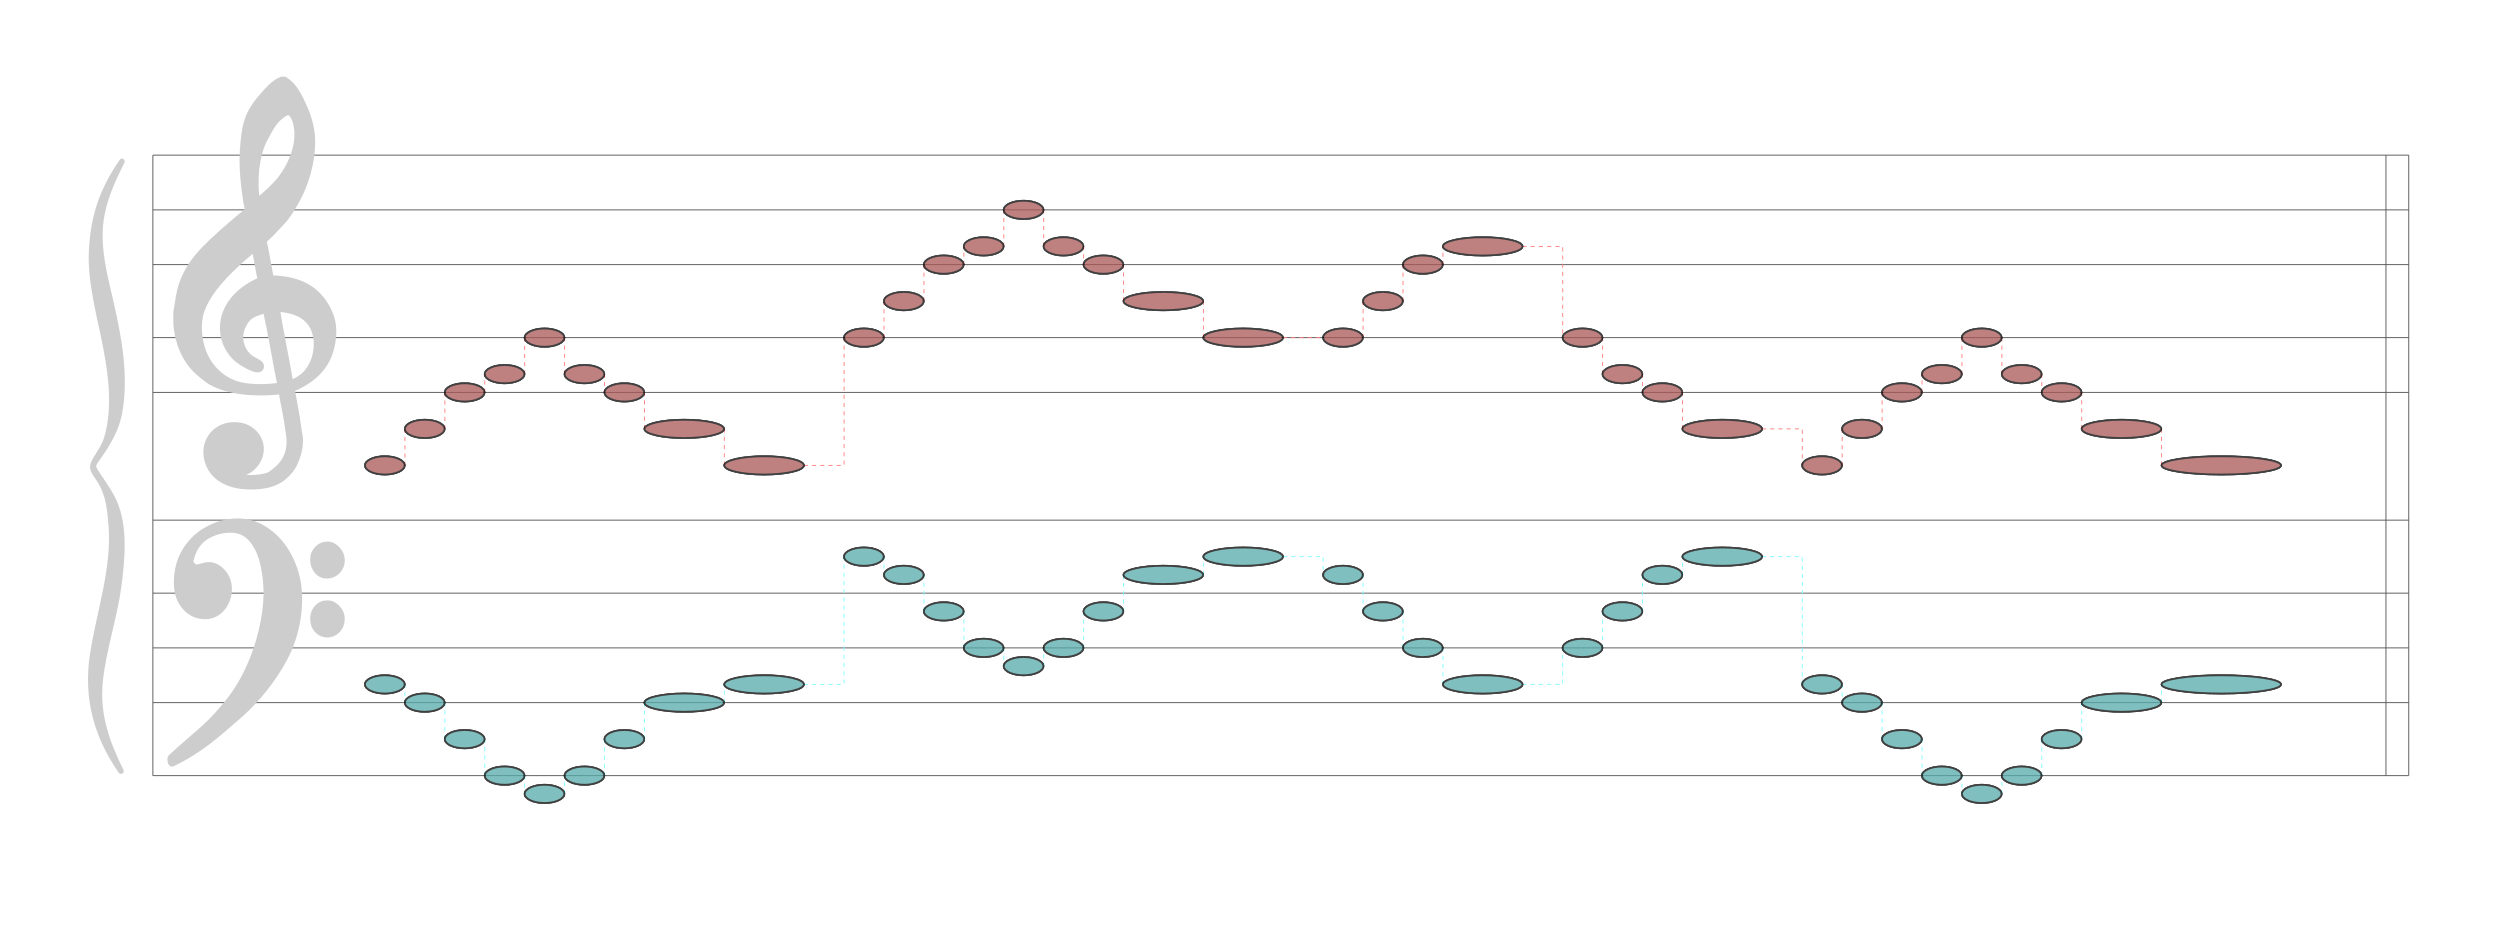
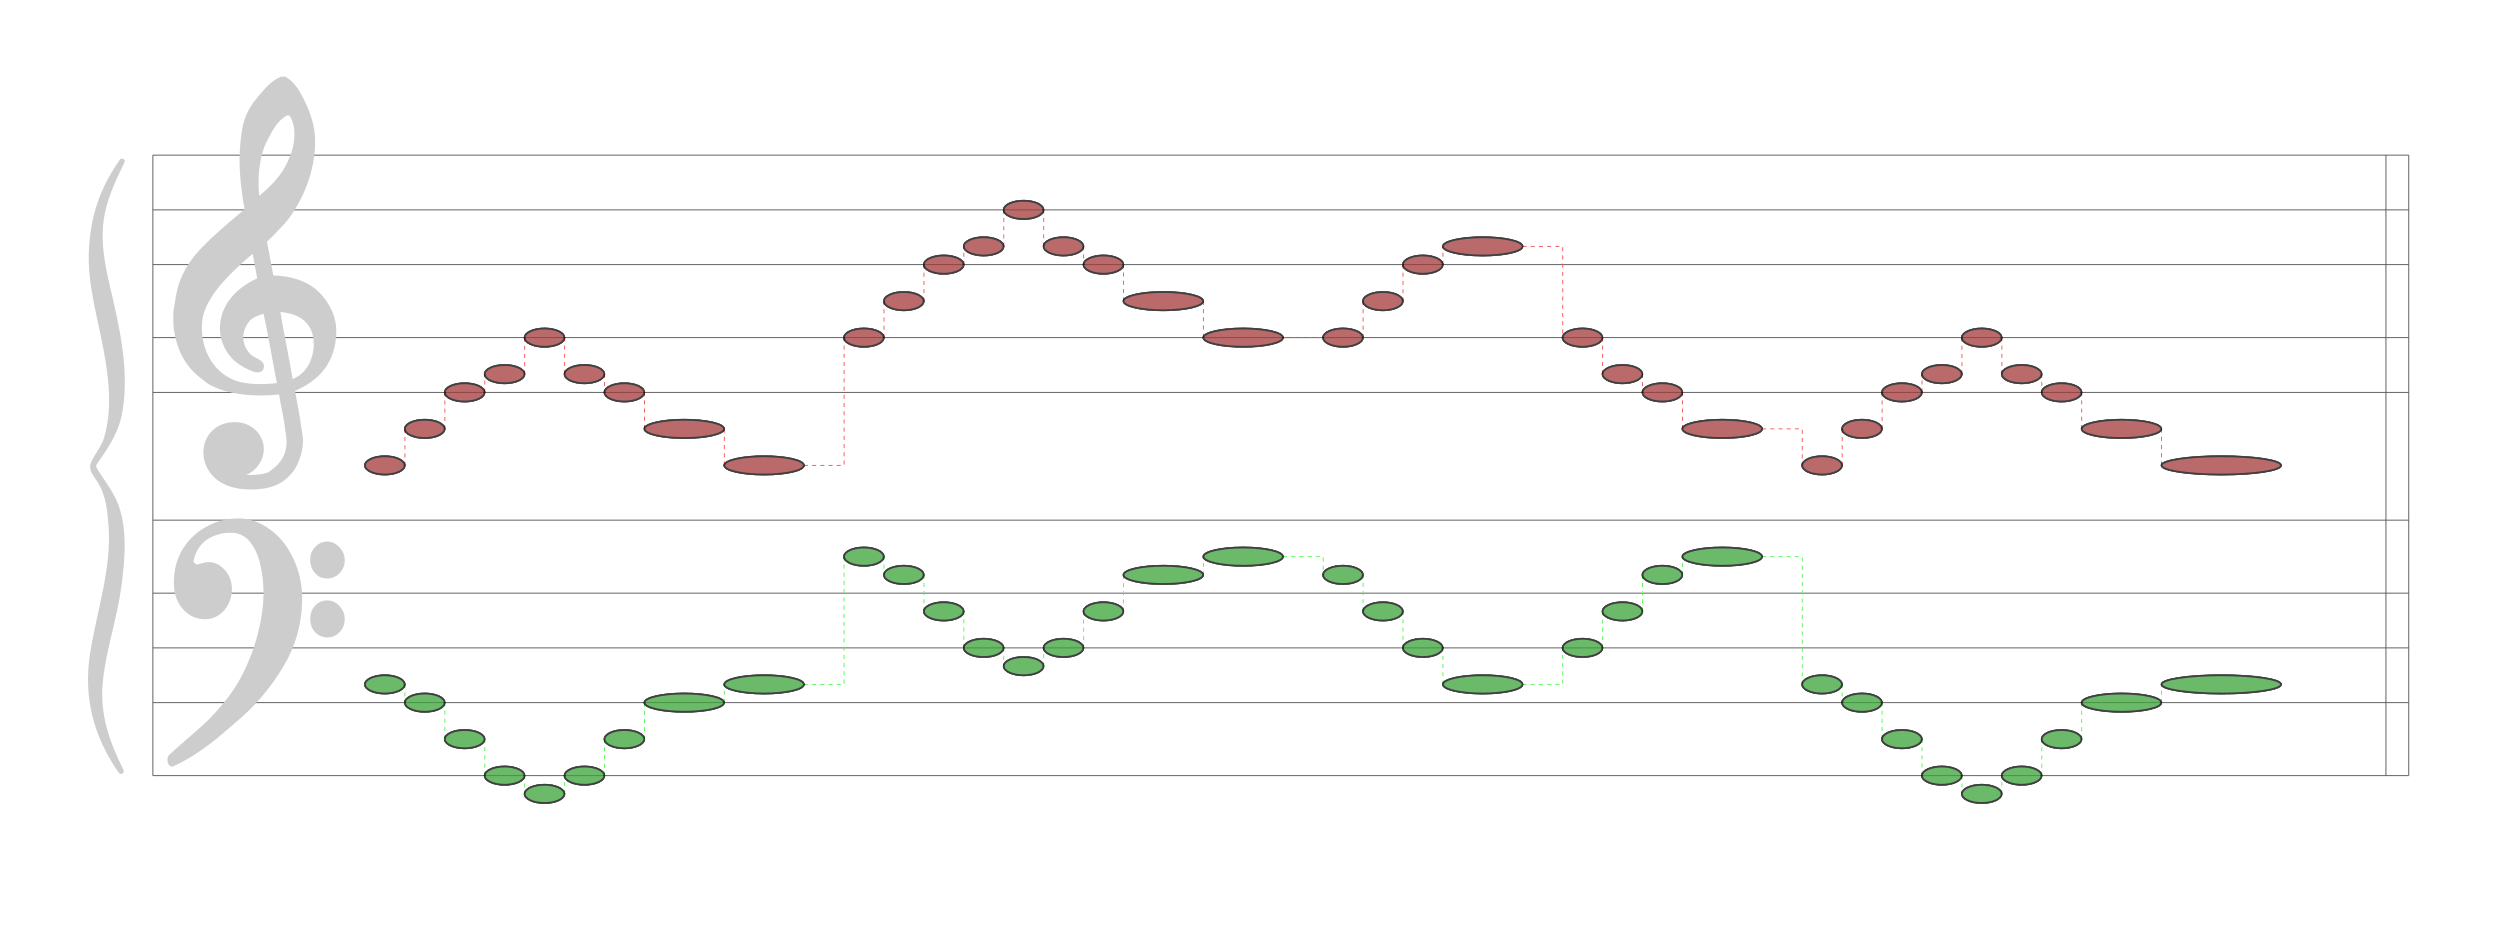
<svg xmlns="http://www.w3.org/2000/svg" version="1.1" viewPort="0 40 29.995 41" viewBox="-200 -50 1369.82 510" width="1369.82" height="510">
  <filter id="constantOpacity">
    <feComponentTransfer>
      <feFuncA type="table" tableValues="0 .5 .5" />
    </feComponentTransfer>
  </filter>
  <g transform="scale(35, -10) translate(0, -81)">
    <g class="staff-lines" stroke-width="0.5" stroke="#555555">
      <path vector-effect="non-scaling-stroke" d="M-3.321 64.5 L31.995 64.5" />
      <path vector-effect="non-scaling-stroke" d="M-3.321 67.5 L31.995 67.5" />
      <path vector-effect="non-scaling-stroke" d="M-3.321 71.5 L31.995 71.5" />
      <path vector-effect="non-scaling-stroke" d="M-3.321 74.5 L31.995 74.5" />
      <path vector-effect="non-scaling-stroke" d="M-3.321 77.5 L31.995 77.5" />
      <path vector-effect="non-scaling-stroke" d="M-3.321 43.5 L31.995 43.5" />
      <path vector-effect="non-scaling-stroke" d="M-3.321 47.5 L31.995 47.5" />
      <path vector-effect="non-scaling-stroke" d="M-3.321 50.5 L31.995 50.5" />
      <path vector-effect="non-scaling-stroke" d="M-3.321 53.5 L31.995 53.5" />
      <path vector-effect="non-scaling-stroke" d="M-3.321 57.5 L31.995 57.5" />
      <path vector-effect="non-scaling-stroke" d="M31.638,43.5 L31.638,77.5" />
      <path vector-effect="non-scaling-stroke" d="M31.995,43.5 L31.995,77.5" />
      <path vector-effect="non-scaling-stroke" d="M-3.321,43.5 L-3.321,77.5 z" />
    </g>
    <g transform="scale(0.714286, 1)">
      <g vector-effect="non-scaling-stroke" class="treble-clef" stroke="#cdcdcd" stroke-width="3" fill="#cdcdcd" transform="translate(-17.25, 5.15) scale(0.06, 0.07)">
        <path vector-effect="non-scaling-stroke" d="M250.026,1080.111c-2.375-5.813-4.501-12.037-5.616-19.656c-1.07-7.32-1.387-15.609-1.62-23.113    c-0.426-13.713,0.409-28.548,1.296-41.038c0.132-1.861,0.517-3.882,0.432-5.183c-0.118-1.794-1.622-3.834-2.484-5.401    c-4.551-8.266-9.023-16.291-13.176-25.488c-3.56-7.883-6.46-16.235-8.316-27.648c-1.087-6.682-1.406-14.26-2.053-21.816   c0-3.313,0-6.623,0-9.936c0.817-17.854,4.099-30.916,9.396-39.743c1.084-1.808,2.228-3.951,3.24-5.186    c6.218-7.579,16.081-9.873,25.812-7.343c0.598-8.887,1.858-19.53,2.376-28.944c0.193-3.49,0.54-7.194,0.54-10.368    c-0.003-13.193-3.44-20.603-7.452-26.135c-3.645-2.613-9.925-3.099-13.176,0.43c4.904-0.174,8.174,5.425,9.612,12.744    c2.427,12.351-1.738,24.386-7.344,25.918c-8.458,2.316-13.738-12.691-11.556-28.295c1.622-11.598,6.603-18.42,13.176-19.655    c5.073-0.956,10.149,0.426,13.608,5.399c1.988,2.858,4.009,7.685,4.968,11.879c1.246,5.448,2.18,12.212,2.16,18.792    c-0.01,3.246-0.453,6.761-0.648,10.152c-0.614,10.689-1.579,19.729-2.376,29.812c6.095,5.437,10.941,13.432,13.392,25.704    c1.302,6.52,2.035,15.517,1.727,23.111c-0.375,9.302-2.565,17.712-5.183,23.975c-3.863,9.248-9.852,13.985-17.604,14.257    c-0.849,9.749-1.633,19.633-2.593,29.159c2.376,4.619,4.55,9.643,6.805,14.906c2.185,5.095,3.892,11.286,5.508,17.712    c2.98,11.855,5.576,29.004,5.4,46.44c-0.102,10.157-1.538,19.319-3.24,27.215c-1.691,7.847-3.557,15.81-6.912,20.089    c-0.36,0-0.72,0-1.08,0C254.113,1090.306,252.068,1085.104,250.026,1080.111z M248.19,997.6    c-1.362,15.429-0.295,36.475,2.7,48.384c1.367,5.441,2.426,10.329,4.428,15.122c0.854,2.04,3.006,5.909,4.104,5.83    c2.104-0.153,3.064-9.245,3.24-13.824c0.542-14.092-2.623-28.387-5.832-37.366C254.247,1008.515,250.911,1002.572,248.19,997.6z     M249.27,935.823c-6.565-5.809-13.02-17.569-13.716-34.776c-0.425-10.517,1.463-18.693,3.888-24.624    c1.422-3.478,3.789-6.692,6.156-9.072c1.287-1.293,4.09-3.666,3.996,1.296c-0.048,2.584-2.504,4.06-3.888,6.263    c-2.557,4.079-4.489,12.399-3.348,21.385c0.481,3.784,1.636,7.983,2.808,10.153c1.458,2.697,3.725,4.34,6.048,5.615    c1.987-19.137,3.451-39.323,5.292-58.753c-4.493-1.347-9.224-1.49-13.068-0.213c-6.922,2.298-11.753,12.045-14.256,23.111    c-1.838,8.128-2.944,20.546-1.837,31.752c0.529,5.353,1.939,11.271,3.348,15.984c4.113,13.751,11.055,26.606,16.308,36.289    C247.971,952.523,248.466,943.862,249.27,935.823z M260.286,855.473c-1.479,19.361-3.545,38.701-4.86,57.671    c5.07-0.638,9.023-3.541,11.556-9.718c4.25-10.369,3.378-29.217-0.648-39.53C264.924,860.283,262.694,856.868,260.286,855.473z" />
      </g>
      <g class="bass-clef" fill="#cdcdcd" stroke="#cdcdcd" transform="scale(1.02, 1) translate(-0.25, 0.25)" stroke-width="3">
        <g transform="matrix(0.1835537,0,0,0.1830159,-98.29797,-1128.841)">
          <path vector-effect="non-scaling-stroke" d="M514.308,6407.837c3.419,4.086,5.655,9.64,7.124,12.803     c2.204,4.648,4.046,10.097,5.538,16.384c1.492,6.287,2.238,13.068,2.238,20.385c0,4.115-0.338,7.925-0.991,11.507     c-0.653,3.543-1.527,6.4-2.647,8.459c-1.108,2.095-2.297,3.125-3.545,3.125c-1.142,0-2.262-0.687-3.369-2.135     c-1.119-1.41-2.029-3.505-2.752-6.325c-0.711-2.819-1.073-6.135-1.073-9.982c0-3.011,0.326-5.411,0.968-7.317     c0.653-1.867,1.446-2.78,2.379-2.78c0.513,0,0.991,0.342,1.422,1.104c0.431,0.724,0.769,1.753,1.014,3.011     c0.245,1.257,0.373,2.628,0.373,4.077c0,2.019-0.245,3.733-0.735,5.144c-0.501,1.41-1.049,2.132-1.667,2.132     c-0.21,0-0.466-0.152-0.781-0.38c-0.303-0.229-0.501-0.342-0.571-0.342c-0.14,0-0.292,0.152-0.466,0.495     c-0.175,0.342-0.268,0.799-0.292,1.41c0.07,0.495,0.117,0.838,0.117,1.104c0.338,2.896,0.944,4.953,1.796,6.249     c0.863,1.258,1.784,1.905,2.763,1.905c1.014,0,1.83-0.953,2.46-2.858c0.63-1.943,1.073-4.344,1.329-7.277     c0.268-2.896,0.396-5.981,0.396-9.22c-0.035-3.468-0.221-7.125-0.583-10.897c-0.361-3.81-0.804-7.163-1.317-10.059     c-0.653-3.925-1.458-7.468-2.414-10.593c-0.956-3.124-1.889-5.752-2.775-7.849c-0.886-2.133-2.731-5.973-4.104-9.297     C514,6409.468,514.126,6407.62,514.308,6407.837z" />
          <path vector-effect="non-scaling-stroke" d="M531.259,6465.557c0.313-0.979,0.705-1.415,1.189-1.415     c0.457,0,0.862,0.436,1.228,1.306c0.339,0.908,0.522,2.032,0.522,3.339c0,1.233-0.17,2.358-0.522,3.302     c-0.353,0.979-0.745,1.488-1.163,1.488c-0.483,0-0.888-0.436-1.215-1.343c-0.34-0.871-0.509-1.958-0.509-3.266     C530.789,6467.626,530.945,6466.5,531.259,6465.557z" />
          <path vector-effect="non-scaling-stroke" d="M531.272,6447.847c0.327-0.871,0.732-1.342,1.241-1.342     c0.457,0,0.849,0.471,1.189,1.378c0.327,0.908,0.497,2.033,0.497,3.447c0,1.162-0.183,2.214-0.522,3.193     c-0.366,0.98-0.745,1.452-1.163,1.452c-0.509,0-0.914-0.436-1.241-1.343c-0.313-0.87-0.483-1.996-0.483-3.301     C530.789,6449.879,530.958,6448.717,531.272,6447.847z" />
        </g>
      </g>
    </g>
    <g transform="scale(0.714286, 1)">
      <g class="brace" transform="rotate(0.2) translate(30.5,-324) scale(1,-1) scale(.0175)">
        <path vector-effect="non-scaling-stroke" stroke="#cdcdcd" fill="#cdcdcd" stroke-width="3" stroke-linejoin="round" d="M-2031.812-22924.453    c-24.919,88.91-36.494,171.418-39.024,279.09c-2.379,101.156,9.877,207.264,16.991,305.533    c6.605,91.162,10.955,191.51-0.048,282.248c-2.757,22.732-8.614,43.227-13.597,63.254c-8.261,33.207-2.886,38.68,5.136,72.111    c10.485,43.689,11.808,90.887,13.172,140.795c3.604,132-16.215,270.613-24.675,400.074    c-8.818,134.883,3.651,255.861,34.113,366.164c-17.906-92.289-29.886-179.082-25.068-283.635    c4.572-99.275,18.379-195.207,24.078-294.23c5.11-88.826,9.914-203.154-8.344-284.342c-4.91-21.82-10.217-42.227-15.835-62.98    c-9.146-33.812-7.235-31.322,2.353-65.664c11.021-39.504,20.774-80.965,24.589-128.662c10.5-131.361-2.347-271.072-13.816-398.416    c-5.957-66.148-10.878-134.006-7.34-202.238C-2055.575-22803.877-2044.086-22863.117-2031.812-22924.453L-2031.812-22924.453z" />
      </g>
    </g>
    <g style="stroke-width:1; stroke:black;">
-       <g class="note-lines track-2" fill="none" stroke="hsl(180, 100%, 75%)" stroke-dasharray="2.25" vector-effect="non-scaling-stroke" stroke-width="0.5">
+       <g class="note-lines track-2" fill="none" stroke="hsl(120, 90%, 65%)" stroke-dasharray="2.25" vector-effect="non-scaling-stroke" stroke-width="0.5">
        <path vector-effect="non-scaling-stroke" d=" M0.62 48.5 L0.625 48.5 L0.625 47.5" />
        <path vector-effect="non-scaling-stroke" d=" M1.245 47.5 L1.25 47.5 L1.25 45.5" />
        <path vector-effect="non-scaling-stroke" d=" M1.87 45.5 L1.875 45.5 L1.875 43.5" />
        <path vector-effect="non-scaling-stroke" d=" M2.495 43.5 L2.5 43.5 L2.5 42.5" />
        <path vector-effect="non-scaling-stroke" d=" M3.12 42.5 L3.125 42.5 L3.125 43.5" />
        <path vector-effect="non-scaling-stroke" d=" M3.745 43.5 L3.75 43.5 L3.75 45.5" />
        <path vector-effect="non-scaling-stroke" d=" M4.37 45.5 L4.375 45.5 L4.375 47.5" />
        <path vector-effect="non-scaling-stroke" d=" M5.62 47.5 L5.625 47.5 L5.625 48.5" />
        <path vector-effect="non-scaling-stroke" d=" M6.87 48.5 L7.5 48.5 L7.5 55.5" />
        <path vector-effect="non-scaling-stroke" d=" M8.12 55.5 L8.125 55.5 L8.125 54.5" />
        <path vector-effect="non-scaling-stroke" d=" M8.745 54.5 L8.75 54.5 L8.75 52.5" />
        <path vector-effect="non-scaling-stroke" d=" M9.37 52.5 L9.375 52.5 L9.375 50.5" />
        <path vector-effect="non-scaling-stroke" d=" M9.995 50.5 L10 50.5 L10 49.5" />
        <path vector-effect="non-scaling-stroke" d=" M10.62 49.5 L10.625 49.5 L10.625 50.5" />
        <path vector-effect="non-scaling-stroke" d=" M11.245 50.5 L11.25 50.5 L11.25 52.5" />
        <path vector-effect="non-scaling-stroke" d=" M11.87 52.5 L11.875 52.5 L11.875 54.5" />
        <path vector-effect="non-scaling-stroke" d=" M13.12 54.5 L13.125 54.5 L13.125 55.5" />
        <path vector-effect="non-scaling-stroke" d=" M14.37 55.5 L15 55.5 L15 54.5" />
        <path vector-effect="non-scaling-stroke" d=" M15.62 54.5 L15.625 54.5 L15.625 52.5" />
        <path vector-effect="non-scaling-stroke" d=" M16.245 52.5 L16.25 52.5 L16.25 50.5" />
        <path vector-effect="non-scaling-stroke" d=" M16.87 50.5 L16.875 50.5 L16.875 48.5" />
        <path vector-effect="non-scaling-stroke" d=" M18.12 48.5 L18.75 48.5 L18.75 50.5" />
        <path vector-effect="non-scaling-stroke" d=" M19.37 50.5 L19.375 50.5 L19.375 52.5" />
        <path vector-effect="non-scaling-stroke" d=" M19.995 52.5 L20 52.5 L20 54.5" />
        <path vector-effect="non-scaling-stroke" d=" M20.62 54.5 L20.625 54.5 L20.625 55.5" />
        <path vector-effect="non-scaling-stroke" d=" M21.87 55.5 L22.5 55.5 L22.5 48.5" />
        <path vector-effect="non-scaling-stroke" d=" M23.12 48.5 L23.125 48.5 L23.125 47.5" />
        <path vector-effect="non-scaling-stroke" d=" M23.745 47.5 L23.75 47.5 L23.75 45.5" />
        <path vector-effect="non-scaling-stroke" d=" M24.37 45.5 L24.375 45.5 L24.375 43.5" />
        <path vector-effect="non-scaling-stroke" d=" M24.995 43.5 L25 43.5 L25 42.5" />
        <path vector-effect="non-scaling-stroke" d=" M25.62 42.5 L25.625 42.5 L25.625 43.5" />
        <path vector-effect="non-scaling-stroke" d=" M26.245 43.5 L26.25 43.5 L26.25 45.5" />
        <path vector-effect="non-scaling-stroke" d=" M26.87 45.5 L26.875 45.5 L26.875 47.5" />
        <path vector-effect="non-scaling-stroke" d=" M28.12 47.5 L28.125 47.5 L28.125 48.5" />
      </g>
-       <g class="note-lines track-1" fill="none" stroke="hsl(0, 100%, 75%)" stroke-dasharray="2.25" vector-effect="non-scaling-stroke" stroke-width="0.5">
+       <g class="note-lines track-1" fill="none" stroke="hsl(0, 90%, 65%)" stroke-dasharray="2.25" vector-effect="non-scaling-stroke" stroke-width="0.5">
        <path vector-effect="non-scaling-stroke" d=" M0.62 60.5 L0.625 60.5 L0.625 62.5" />
        <path vector-effect="non-scaling-stroke" d=" M1.245 62.5 L1.25 62.5 L1.25 64.5" />
        <path vector-effect="non-scaling-stroke" d=" M1.87 64.5 L1.875 64.5 L1.875 65.5" />
        <path vector-effect="non-scaling-stroke" d=" M2.495 65.5 L2.5 65.5 L2.5 67.5" />
        <path vector-effect="non-scaling-stroke" d=" M3.12 67.5 L3.125 67.5 L3.125 65.5" />
        <path vector-effect="non-scaling-stroke" d=" M3.745 65.5 L3.75 65.5 L3.75 64.5" />
        <path vector-effect="non-scaling-stroke" d=" M4.37 64.5 L4.375 64.5 L4.375 62.5" />
        <path vector-effect="non-scaling-stroke" d=" M5.62 62.5 L5.625 62.5 L5.625 60.5" />
        <path vector-effect="non-scaling-stroke" d=" M6.87 60.5 L7.5 60.5 L7.5 67.5" />
        <path vector-effect="non-scaling-stroke" d=" M8.12 67.5 L8.125 67.5 L8.125 69.5" />
        <path vector-effect="non-scaling-stroke" d=" M8.745 69.5 L8.75 69.5 L8.75 71.5" />
        <path vector-effect="non-scaling-stroke" d=" M9.37 71.5 L9.375 71.5 L9.375 72.5" />
        <path vector-effect="non-scaling-stroke" d=" M9.995 72.5 L10 72.5 L10 74.5" />
        <path vector-effect="non-scaling-stroke" d=" M10.62 74.5 L10.625 74.5 L10.625 72.5" />
        <path vector-effect="non-scaling-stroke" d=" M11.245 72.5 L11.25 72.5 L11.25 71.5" />
        <path vector-effect="non-scaling-stroke" d=" M11.87 71.5 L11.875 71.5 L11.875 69.5" />
        <path vector-effect="non-scaling-stroke" d=" M13.12 69.5 L13.125 69.5 L13.125 67.5" />
        <path vector-effect="non-scaling-stroke" d=" M14.37 67.5 L15 67.5 L15 67.5" />
        <path vector-effect="non-scaling-stroke" d=" M15.62 67.5 L15.625 67.5 L15.625 69.5" />
        <path vector-effect="non-scaling-stroke" d=" M16.245 69.5 L16.25 69.5 L16.25 71.5" />
        <path vector-effect="non-scaling-stroke" d=" M16.87 71.5 L16.875 71.5 L16.875 72.5" />
        <path vector-effect="non-scaling-stroke" d=" M18.12 72.5 L18.75 72.5 L18.75 67.5" />
        <path vector-effect="non-scaling-stroke" d=" M19.37 67.5 L19.375 67.5 L19.375 65.5" />
        <path vector-effect="non-scaling-stroke" d=" M19.995 65.5 L20 65.5 L20 64.5" />
        <path vector-effect="non-scaling-stroke" d=" M20.62 64.5 L20.625 64.5 L20.625 62.5" />
        <path vector-effect="non-scaling-stroke" d=" M21.87 62.5 L22.5 62.5 L22.5 60.5" />
        <path vector-effect="non-scaling-stroke" d=" M23.12 60.5 L23.125 60.5 L23.125 62.5" />
        <path vector-effect="non-scaling-stroke" d=" M23.745 62.5 L23.75 62.5 L23.75 64.5" />
        <path vector-effect="non-scaling-stroke" d=" M24.37 64.5 L24.375 64.5 L24.375 65.5" />
        <path vector-effect="non-scaling-stroke" d=" M24.995 65.5 L25 65.5 L25 67.5" />
        <path vector-effect="non-scaling-stroke" d=" M25.62 67.5 L25.625 67.5 L25.625 65.5" />
        <path vector-effect="non-scaling-stroke" d=" M26.245 65.5 L26.25 65.5 L26.25 64.5" />
        <path vector-effect="non-scaling-stroke" d=" M26.87 64.5 L26.875 64.5 L26.875 62.5" />
        <path vector-effect="non-scaling-stroke" d=" M28.12 62.5 L28.125 62.5 L28.125 60.5" />
      </g>
      <g opacity="0.5" class="note-backdrops track-2" style="fill:black;">
        <g class="note key-48 ont-0d000 offt-0d620">
          <rect vector-effect="non-scaling-stroke" rx="1" ry="1" x="0" y="48" width="0.62" height="1" />
        </g>
        <g class="note key-47 ont-0d625 offt-1d245">
          <rect vector-effect="non-scaling-stroke" rx="1" ry="1" x="0.625" y="47" width="0.62" height="1" />
        </g>
        <g class="note key-45 ont-1d250 offt-1d870">
          <rect vector-effect="non-scaling-stroke" rx="1" ry="1" x="1.25" y="45" width="0.62" height="1" />
        </g>
        <g class="note key-43 ont-1d875 offt-2d495">
          <rect vector-effect="non-scaling-stroke" rx="1" ry="1" x="1.875" y="43" width="0.62" height="1" />
        </g>
        <g class="note key-42 ont-2d500 offt-3d120 minima">
          <rect vector-effect="non-scaling-stroke" rx="1" ry="1" x="2.5" y="42" width="0.62" height="1" />
        </g>
        <g class="note key-43 ont-3d125 offt-3d745">
          <rect vector-effect="non-scaling-stroke" rx="1" ry="1" x="3.125" y="43" width="0.62" height="1" />
        </g>
        <g class="note key-45 ont-3d750 offt-4d370">
          <rect vector-effect="non-scaling-stroke" rx="1" ry="1" x="3.75" y="45" width="0.62" height="1" />
        </g>
        <g class="note key-47 ont-4d375 offt-5d620">
          <rect vector-effect="non-scaling-stroke" rx="1" ry="1" x="4.375" y="47" width="1.245" height="1" />
        </g>
        <g class="note key-48 ont-5d625 offt-6d870">
          <rect vector-effect="non-scaling-stroke" rx="1" ry="1" x="5.625" y="48" width="1.245" height="1" />
        </g>
        <g class="note key-55 ont-7d500 offt-8d120 maxima">
          <rect vector-effect="non-scaling-stroke" rx="1" ry="1" x="7.5" y="55" width="0.62" height="1" />
        </g>
        <g class="note key-54 ont-8d125 offt-8d745">
          <rect vector-effect="non-scaling-stroke" rx="1" ry="1" x="8.125" y="54" width="0.62" height="1" />
        </g>
        <g class="note key-52 ont-8d750 offt-9d370">
          <rect vector-effect="non-scaling-stroke" rx="1" ry="1" x="8.75" y="52" width="0.62" height="1" />
        </g>
        <g class="note key-50 ont-9d375 offt-9d995">
          <rect vector-effect="non-scaling-stroke" rx="1" ry="1" x="9.375" y="50" width="0.62" height="1" />
        </g>
        <g class="note key-49 ont-10d000 offt-10d620">
          <rect vector-effect="non-scaling-stroke" rx="1" ry="1" x="10" y="49" width="0.62" height="1" />
        </g>
        <g class="note key-50 ont-10d625 offt-11d245">
          <rect vector-effect="non-scaling-stroke" rx="1" ry="1" x="10.625" y="50" width="0.62" height="1" />
        </g>
        <g class="note key-52 ont-11d250 offt-11d870">
          <rect vector-effect="non-scaling-stroke" rx="1" ry="1" x="11.25" y="52" width="0.62" height="1" />
        </g>
        <g class="note key-54 ont-11d875 offt-13d120">
          <rect vector-effect="non-scaling-stroke" rx="1" ry="1" x="11.875" y="54" width="1.245" height="1" />
        </g>
        <g class="note key-55 ont-13d125 offt-14d370 maxima">
          <rect vector-effect="non-scaling-stroke" rx="1" ry="1" x="13.125" y="55" width="1.245" height="1" />
        </g>
        <g class="note key-54 ont-15d000 offt-15d620">
          <rect vector-effect="non-scaling-stroke" rx="1" ry="1" x="15" y="54" width="0.62" height="1" />
        </g>
        <g class="note key-52 ont-15d625 offt-16d245">
          <rect vector-effect="non-scaling-stroke" rx="1" ry="1" x="15.625" y="52" width="0.62" height="1" />
        </g>
        <g class="note key-50 ont-16d250 offt-16d870">
          <rect vector-effect="non-scaling-stroke" rx="1" ry="1" x="16.25" y="50" width="0.62" height="1" />
        </g>
        <g class="note key-48 ont-16d875 offt-18d120">
          <rect vector-effect="non-scaling-stroke" rx="1" ry="1" x="16.875" y="48" width="1.245" height="1" />
        </g>
        <g class="note key-50 ont-18d750 offt-19d370">
          <rect vector-effect="non-scaling-stroke" rx="1" ry="1" x="18.75" y="50" width="0.62" height="1" />
        </g>
        <g class="note key-52 ont-19d375 offt-19d995">
          <rect vector-effect="non-scaling-stroke" rx="1" ry="1" x="19.375" y="52" width="0.62" height="1" />
        </g>
        <g class="note key-54 ont-20d000 offt-20d620">
          <rect vector-effect="non-scaling-stroke" rx="1" ry="1" x="20" y="54" width="0.62" height="1" />
        </g>
        <g class="note key-55 ont-20d625 offt-21d870 maxima">
          <rect vector-effect="non-scaling-stroke" rx="1" ry="1" x="20.625" y="55" width="1.245" height="1" />
        </g>
        <g class="note key-48 ont-22d500 offt-23d120">
          <rect vector-effect="non-scaling-stroke" rx="1" ry="1" x="22.5" y="48" width="0.62" height="1" />
        </g>
        <g class="note key-47 ont-23d125 offt-23d745">
          <rect vector-effect="non-scaling-stroke" rx="1" ry="1" x="23.125" y="47" width="0.62" height="1" />
        </g>
        <g class="note key-45 ont-23d750 offt-24d370">
          <rect vector-effect="non-scaling-stroke" rx="1" ry="1" x="23.75" y="45" width="0.62" height="1" />
        </g>
        <g class="note key-43 ont-24d375 offt-24d995">
          <rect vector-effect="non-scaling-stroke" rx="1" ry="1" x="24.375" y="43" width="0.62" height="1" />
        </g>
        <g class="note key-42 ont-25d000 offt-25d620 minima">
          <rect vector-effect="non-scaling-stroke" rx="1" ry="1" x="25" y="42" width="0.62" height="1" />
        </g>
        <g class="note key-43 ont-25d625 offt-26d245">
          <rect vector-effect="non-scaling-stroke" rx="1" ry="1" x="25.625" y="43" width="0.62" height="1" />
        </g>
        <g class="note key-45 ont-26d250 offt-26d870">
          <rect vector-effect="non-scaling-stroke" rx="1" ry="1" x="26.25" y="45" width="0.62" height="1" />
        </g>
        <g class="note key-47 ont-26d875 offt-28d120">
          <rect vector-effect="non-scaling-stroke" rx="1" ry="1" x="26.875" y="47" width="1.245" height="1" />
        </g>
        <g class="note key-48 ont-28d125 offt-29d995">
          <rect vector-effect="non-scaling-stroke" rx="1" ry="1" x="28.125" y="48" width="1.87" height="1" />
        </g>
      </g>
      <g opacity="0.5" class="note-backdrops track-1" style="fill:black;">
        <g class="note key-60 ont-0d000 offt-0d620 minima">
          <rect vector-effect="non-scaling-stroke" rx="1" ry="1" x="0" y="60" width="0.62" height="1" />
        </g>
        <g class="note key-62 ont-0d625 offt-1d245">
          <rect vector-effect="non-scaling-stroke" rx="1" ry="1" x="0.625" y="62" width="0.62" height="1" />
        </g>
        <g class="note key-64 ont-1d250 offt-1d870">
          <rect vector-effect="non-scaling-stroke" rx="1" ry="1" x="1.25" y="64" width="0.62" height="1" />
        </g>
        <g class="note key-65 ont-1d875 offt-2d495">
          <rect vector-effect="non-scaling-stroke" rx="1" ry="1" x="1.875" y="65" width="0.62" height="1" />
        </g>
        <g class="note key-67 ont-2d500 offt-3d120">
          <rect vector-effect="non-scaling-stroke" rx="1" ry="1" x="2.5" y="67" width="0.62" height="1" />
        </g>
        <g class="note key-65 ont-3d125 offt-3d745">
          <rect vector-effect="non-scaling-stroke" rx="1" ry="1" x="3.125" y="65" width="0.62" height="1" />
        </g>
        <g class="note key-64 ont-3d750 offt-4d370">
          <rect vector-effect="non-scaling-stroke" rx="1" ry="1" x="3.75" y="64" width="0.62" height="1" />
        </g>
        <g class="note key-62 ont-4d375 offt-5d620">
          <rect vector-effect="non-scaling-stroke" rx="1" ry="1" x="4.375" y="62" width="1.245" height="1" />
        </g>
        <g class="note key-60 ont-5d625 offt-6d870 minima">
          <rect vector-effect="non-scaling-stroke" rx="1" ry="1" x="5.625" y="60" width="1.245" height="1" />
        </g>
        <g class="note key-67 ont-7d500 offt-8d120">
          <rect vector-effect="non-scaling-stroke" rx="1" ry="1" x="7.5" y="67" width="0.62" height="1" />
        </g>
        <g class="note key-69 ont-8d125 offt-8d745">
          <rect vector-effect="non-scaling-stroke" rx="1" ry="1" x="8.125" y="69" width="0.62" height="1" />
        </g>
        <g class="note key-71 ont-8d750 offt-9d370">
          <rect vector-effect="non-scaling-stroke" rx="1" ry="1" x="8.75" y="71" width="0.62" height="1" />
        </g>
        <g class="note key-72 ont-9d375 offt-9d995">
          <rect vector-effect="non-scaling-stroke" rx="1" ry="1" x="9.375" y="72" width="0.62" height="1" />
        </g>
        <g class="note key-74 ont-10d000 offt-10d620 maxima">
          <rect vector-effect="non-scaling-stroke" rx="1" ry="1" x="10" y="74" width="0.62" height="1" />
        </g>
        <g class="note key-72 ont-10d625 offt-11d245">
          <rect vector-effect="non-scaling-stroke" rx="1" ry="1" x="10.625" y="72" width="0.62" height="1" />
        </g>
        <g class="note key-71 ont-11d250 offt-11d870">
          <rect vector-effect="non-scaling-stroke" rx="1" ry="1" x="11.25" y="71" width="0.62" height="1" />
        </g>
        <g class="note key-69 ont-11d875 offt-13d120">
          <rect vector-effect="non-scaling-stroke" rx="1" ry="1" x="11.875" y="69" width="1.245" height="1" />
        </g>
        <g class="note key-67 ont-13d125 offt-14d370">
          <rect vector-effect="non-scaling-stroke" rx="1" ry="1" x="13.125" y="67" width="1.245" height="1" />
        </g>
        <g class="note key-67 ont-15d000 offt-15d620">
          <rect vector-effect="non-scaling-stroke" rx="1" ry="1" x="15" y="67" width="0.62" height="1" />
        </g>
        <g class="note key-69 ont-15d625 offt-16d245">
          <rect vector-effect="non-scaling-stroke" rx="1" ry="1" x="15.625" y="69" width="0.62" height="1" />
        </g>
        <g class="note key-71 ont-16d250 offt-16d870">
          <rect vector-effect="non-scaling-stroke" rx="1" ry="1" x="16.25" y="71" width="0.62" height="1" />
        </g>
        <g class="note key-72 ont-16d875 offt-18d120">
          <rect vector-effect="non-scaling-stroke" rx="1" ry="1" x="16.875" y="72" width="1.245" height="1" />
        </g>
        <g class="note key-67 ont-18d750 offt-19d370">
          <rect vector-effect="non-scaling-stroke" rx="1" ry="1" x="18.75" y="67" width="0.62" height="1" />
        </g>
        <g class="note key-65 ont-19d375 offt-19d995">
          <rect vector-effect="non-scaling-stroke" rx="1" ry="1" x="19.375" y="65" width="0.62" height="1" />
        </g>
        <g class="note key-64 ont-20d000 offt-20d620">
          <rect vector-effect="non-scaling-stroke" rx="1" ry="1" x="20" y="64" width="0.62" height="1" />
        </g>
        <g class="note key-62 ont-20d625 offt-21d870">
          <rect vector-effect="non-scaling-stroke" rx="1" ry="1" x="20.625" y="62" width="1.245" height="1" />
        </g>
        <g class="note key-60 ont-22d500 offt-23d120 minima">
          <rect vector-effect="non-scaling-stroke" rx="1" ry="1" x="22.5" y="60" width="0.62" height="1" />
        </g>
        <g class="note key-62 ont-23d125 offt-23d745">
          <rect vector-effect="non-scaling-stroke" rx="1" ry="1" x="23.125" y="62" width="0.62" height="1" />
        </g>
        <g class="note key-64 ont-23d750 offt-24d370">
          <rect vector-effect="non-scaling-stroke" rx="1" ry="1" x="23.75" y="64" width="0.62" height="1" />
        </g>
        <g class="note key-65 ont-24d375 offt-24d995">
          <rect vector-effect="non-scaling-stroke" rx="1" ry="1" x="24.375" y="65" width="0.62" height="1" />
        </g>
        <g class="note key-67 ont-25d000 offt-25d620">
          <rect vector-effect="non-scaling-stroke" rx="1" ry="1" x="25" y="67" width="0.62" height="1" />
        </g>
        <g class="note key-65 ont-25d625 offt-26d245">
          <rect vector-effect="non-scaling-stroke" rx="1" ry="1" x="25.625" y="65" width="0.62" height="1" />
        </g>
        <g class="note key-64 ont-26d250 offt-26d870">
          <rect vector-effect="non-scaling-stroke" rx="1" ry="1" x="26.25" y="64" width="0.62" height="1" />
        </g>
        <g class="note key-62 ont-26d875 offt-28d120">
          <rect vector-effect="non-scaling-stroke" rx="1" ry="1" x="26.875" y="62" width="1.245" height="1" />
        </g>
        <g class="note key-60 ont-28d125 offt-29d995 minima">
          <rect vector-effect="non-scaling-stroke" rx="1" ry="1" x="28.125" y="60" width="1.87" height="1" />
        </g>
      </g>
-       <g class="track-2" filter="url(#constantOpacity)" style="opacity:1; fill:hsl(180, 100%, 75%);">
+       <g class="track-2" filter="url(#constantOpacity)" style="opacity:1; fill:hsl(120, 90%, 65%);">
        <g class="note key-48 ont-0d000 offt-0d620">
          <rect vector-effect="non-scaling-stroke" rx="1" ry="1" x="0" y="48" width="0.62" height="1" />
        </g>
        <g class="note key-47 ont-0d625 offt-1d245">
          <rect vector-effect="non-scaling-stroke" rx="1" ry="1" x="0.625" y="47" width="0.62" height="1" />
        </g>
        <g class="note key-45 ont-1d250 offt-1d870">
          <rect vector-effect="non-scaling-stroke" rx="1" ry="1" x="1.25" y="45" width="0.62" height="1" />
        </g>
        <g class="note key-43 ont-1d875 offt-2d495">
          <rect vector-effect="non-scaling-stroke" rx="1" ry="1" x="1.875" y="43" width="0.62" height="1" />
        </g>
        <g class="note key-42 ont-2d500 offt-3d120 minima">
          <rect vector-effect="non-scaling-stroke" rx="1" ry="1" x="2.5" y="42" width="0.62" height="1" />
        </g>
        <g class="note key-43 ont-3d125 offt-3d745">
          <rect vector-effect="non-scaling-stroke" rx="1" ry="1" x="3.125" y="43" width="0.62" height="1" />
        </g>
        <g class="note key-45 ont-3d750 offt-4d370">
          <rect vector-effect="non-scaling-stroke" rx="1" ry="1" x="3.75" y="45" width="0.62" height="1" />
        </g>
        <g class="note key-47 ont-4d375 offt-5d620">
          <rect vector-effect="non-scaling-stroke" rx="1" ry="1" x="4.375" y="47" width="1.245" height="1" />
        </g>
        <g class="note key-48 ont-5d625 offt-6d870">
          <rect vector-effect="non-scaling-stroke" rx="1" ry="1" x="5.625" y="48" width="1.245" height="1" />
        </g>
        <g class="note key-55 ont-7d500 offt-8d120 maxima">
          <rect vector-effect="non-scaling-stroke" rx="1" ry="1" x="7.5" y="55" width="0.62" height="1" />
        </g>
        <g class="note key-54 ont-8d125 offt-8d745">
          <rect vector-effect="non-scaling-stroke" rx="1" ry="1" x="8.125" y="54" width="0.62" height="1" />
        </g>
        <g class="note key-52 ont-8d750 offt-9d370">
          <rect vector-effect="non-scaling-stroke" rx="1" ry="1" x="8.75" y="52" width="0.62" height="1" />
        </g>
        <g class="note key-50 ont-9d375 offt-9d995">
          <rect vector-effect="non-scaling-stroke" rx="1" ry="1" x="9.375" y="50" width="0.62" height="1" />
        </g>
        <g class="note key-49 ont-10d000 offt-10d620">
          <rect vector-effect="non-scaling-stroke" rx="1" ry="1" x="10" y="49" width="0.62" height="1" />
        </g>
        <g class="note key-50 ont-10d625 offt-11d245">
          <rect vector-effect="non-scaling-stroke" rx="1" ry="1" x="10.625" y="50" width="0.62" height="1" />
        </g>
        <g class="note key-52 ont-11d250 offt-11d870">
          <rect vector-effect="non-scaling-stroke" rx="1" ry="1" x="11.25" y="52" width="0.62" height="1" />
        </g>
        <g class="note key-54 ont-11d875 offt-13d120">
          <rect vector-effect="non-scaling-stroke" rx="1" ry="1" x="11.875" y="54" width="1.245" height="1" />
        </g>
        <g class="note key-55 ont-13d125 offt-14d370 maxima">
          <rect vector-effect="non-scaling-stroke" rx="1" ry="1" x="13.125" y="55" width="1.245" height="1" />
        </g>
        <g class="note key-54 ont-15d000 offt-15d620">
          <rect vector-effect="non-scaling-stroke" rx="1" ry="1" x="15" y="54" width="0.62" height="1" />
        </g>
        <g class="note key-52 ont-15d625 offt-16d245">
          <rect vector-effect="non-scaling-stroke" rx="1" ry="1" x="15.625" y="52" width="0.62" height="1" />
        </g>
        <g class="note key-50 ont-16d250 offt-16d870">
          <rect vector-effect="non-scaling-stroke" rx="1" ry="1" x="16.25" y="50" width="0.62" height="1" />
        </g>
        <g class="note key-48 ont-16d875 offt-18d120">
          <rect vector-effect="non-scaling-stroke" rx="1" ry="1" x="16.875" y="48" width="1.245" height="1" />
        </g>
        <g class="note key-50 ont-18d750 offt-19d370">
          <rect vector-effect="non-scaling-stroke" rx="1" ry="1" x="18.75" y="50" width="0.62" height="1" />
        </g>
        <g class="note key-52 ont-19d375 offt-19d995">
          <rect vector-effect="non-scaling-stroke" rx="1" ry="1" x="19.375" y="52" width="0.62" height="1" />
        </g>
        <g class="note key-54 ont-20d000 offt-20d620">
          <rect vector-effect="non-scaling-stroke" rx="1" ry="1" x="20" y="54" width="0.62" height="1" />
        </g>
        <g class="note key-55 ont-20d625 offt-21d870 maxima">
          <rect vector-effect="non-scaling-stroke" rx="1" ry="1" x="20.625" y="55" width="1.245" height="1" />
        </g>
        <g class="note key-48 ont-22d500 offt-23d120">
          <rect vector-effect="non-scaling-stroke" rx="1" ry="1" x="22.5" y="48" width="0.62" height="1" />
        </g>
        <g class="note key-47 ont-23d125 offt-23d745">
          <rect vector-effect="non-scaling-stroke" rx="1" ry="1" x="23.125" y="47" width="0.62" height="1" />
        </g>
        <g class="note key-45 ont-23d750 offt-24d370">
          <rect vector-effect="non-scaling-stroke" rx="1" ry="1" x="23.75" y="45" width="0.62" height="1" />
        </g>
        <g class="note key-43 ont-24d375 offt-24d995">
          <rect vector-effect="non-scaling-stroke" rx="1" ry="1" x="24.375" y="43" width="0.62" height="1" />
        </g>
        <g class="note key-42 ont-25d000 offt-25d620 minima">
          <rect vector-effect="non-scaling-stroke" rx="1" ry="1" x="25" y="42" width="0.62" height="1" />
        </g>
        <g class="note key-43 ont-25d625 offt-26d245">
          <rect vector-effect="non-scaling-stroke" rx="1" ry="1" x="25.625" y="43" width="0.62" height="1" />
        </g>
        <g class="note key-45 ont-26d250 offt-26d870">
          <rect vector-effect="non-scaling-stroke" rx="1" ry="1" x="26.25" y="45" width="0.62" height="1" />
        </g>
        <g class="note key-47 ont-26d875 offt-28d120">
          <rect vector-effect="non-scaling-stroke" rx="1" ry="1" x="26.875" y="47" width="1.245" height="1" />
        </g>
        <g class="note key-48 ont-28d125 offt-29d995">
          <rect vector-effect="non-scaling-stroke" rx="1" ry="1" x="28.125" y="48" width="1.87" height="1" />
        </g>
      </g>
-       <g class="track-1" filter="url(#constantOpacity)" style="opacity:1; fill:hsl(0, 100%, 75%);">
+       <g class="track-1" filter="url(#constantOpacity)" style="opacity:1; fill:hsl(0, 90%, 65%);">
        <g class="note key-60 ont-0d000 offt-0d620 minima">
          <rect vector-effect="non-scaling-stroke" rx="1" ry="1" x="0" y="60" width="0.62" height="1" />
        </g>
        <g class="note key-62 ont-0d625 offt-1d245">
          <rect vector-effect="non-scaling-stroke" rx="1" ry="1" x="0.625" y="62" width="0.62" height="1" />
        </g>
        <g class="note key-64 ont-1d250 offt-1d870">
          <rect vector-effect="non-scaling-stroke" rx="1" ry="1" x="1.25" y="64" width="0.62" height="1" />
        </g>
        <g class="note key-65 ont-1d875 offt-2d495">
          <rect vector-effect="non-scaling-stroke" rx="1" ry="1" x="1.875" y="65" width="0.62" height="1" />
        </g>
        <g class="note key-67 ont-2d500 offt-3d120">
          <rect vector-effect="non-scaling-stroke" rx="1" ry="1" x="2.5" y="67" width="0.62" height="1" />
        </g>
        <g class="note key-65 ont-3d125 offt-3d745">
          <rect vector-effect="non-scaling-stroke" rx="1" ry="1" x="3.125" y="65" width="0.62" height="1" />
        </g>
        <g class="note key-64 ont-3d750 offt-4d370">
          <rect vector-effect="non-scaling-stroke" rx="1" ry="1" x="3.75" y="64" width="0.62" height="1" />
        </g>
        <g class="note key-62 ont-4d375 offt-5d620">
          <rect vector-effect="non-scaling-stroke" rx="1" ry="1" x="4.375" y="62" width="1.245" height="1" />
        </g>
        <g class="note key-60 ont-5d625 offt-6d870 minima">
          <rect vector-effect="non-scaling-stroke" rx="1" ry="1" x="5.625" y="60" width="1.245" height="1" />
        </g>
        <g class="note key-67 ont-7d500 offt-8d120">
          <rect vector-effect="non-scaling-stroke" rx="1" ry="1" x="7.5" y="67" width="0.62" height="1" />
        </g>
        <g class="note key-69 ont-8d125 offt-8d745">
          <rect vector-effect="non-scaling-stroke" rx="1" ry="1" x="8.125" y="69" width="0.62" height="1" />
        </g>
        <g class="note key-71 ont-8d750 offt-9d370">
          <rect vector-effect="non-scaling-stroke" rx="1" ry="1" x="8.75" y="71" width="0.62" height="1" />
        </g>
        <g class="note key-72 ont-9d375 offt-9d995">
          <rect vector-effect="non-scaling-stroke" rx="1" ry="1" x="9.375" y="72" width="0.62" height="1" />
        </g>
        <g class="note key-74 ont-10d000 offt-10d620 maxima">
          <rect vector-effect="non-scaling-stroke" rx="1" ry="1" x="10" y="74" width="0.62" height="1" />
        </g>
        <g class="note key-72 ont-10d625 offt-11d245">
          <rect vector-effect="non-scaling-stroke" rx="1" ry="1" x="10.625" y="72" width="0.62" height="1" />
        </g>
        <g class="note key-71 ont-11d250 offt-11d870">
          <rect vector-effect="non-scaling-stroke" rx="1" ry="1" x="11.25" y="71" width="0.62" height="1" />
        </g>
        <g class="note key-69 ont-11d875 offt-13d120">
          <rect vector-effect="non-scaling-stroke" rx="1" ry="1" x="11.875" y="69" width="1.245" height="1" />
        </g>
        <g class="note key-67 ont-13d125 offt-14d370">
          <rect vector-effect="non-scaling-stroke" rx="1" ry="1" x="13.125" y="67" width="1.245" height="1" />
        </g>
        <g class="note key-67 ont-15d000 offt-15d620">
          <rect vector-effect="non-scaling-stroke" rx="1" ry="1" x="15" y="67" width="0.62" height="1" />
        </g>
        <g class="note key-69 ont-15d625 offt-16d245">
          <rect vector-effect="non-scaling-stroke" rx="1" ry="1" x="15.625" y="69" width="0.62" height="1" />
        </g>
        <g class="note key-71 ont-16d250 offt-16d870">
          <rect vector-effect="non-scaling-stroke" rx="1" ry="1" x="16.25" y="71" width="0.62" height="1" />
        </g>
        <g class="note key-72 ont-16d875 offt-18d120">
          <rect vector-effect="non-scaling-stroke" rx="1" ry="1" x="16.875" y="72" width="1.245" height="1" />
        </g>
        <g class="note key-67 ont-18d750 offt-19d370">
          <rect vector-effect="non-scaling-stroke" rx="1" ry="1" x="18.75" y="67" width="0.62" height="1" />
        </g>
        <g class="note key-65 ont-19d375 offt-19d995">
          <rect vector-effect="non-scaling-stroke" rx="1" ry="1" x="19.375" y="65" width="0.62" height="1" />
        </g>
        <g class="note key-64 ont-20d000 offt-20d620">
          <rect vector-effect="non-scaling-stroke" rx="1" ry="1" x="20" y="64" width="0.62" height="1" />
        </g>
        <g class="note key-62 ont-20d625 offt-21d870">
          <rect vector-effect="non-scaling-stroke" rx="1" ry="1" x="20.625" y="62" width="1.245" height="1" />
        </g>
        <g class="note key-60 ont-22d500 offt-23d120 minima">
          <rect vector-effect="non-scaling-stroke" rx="1" ry="1" x="22.5" y="60" width="0.62" height="1" />
        </g>
        <g class="note key-62 ont-23d125 offt-23d745">
          <rect vector-effect="non-scaling-stroke" rx="1" ry="1" x="23.125" y="62" width="0.62" height="1" />
        </g>
        <g class="note key-64 ont-23d750 offt-24d370">
          <rect vector-effect="non-scaling-stroke" rx="1" ry="1" x="23.75" y="64" width="0.62" height="1" />
        </g>
        <g class="note key-65 ont-24d375 offt-24d995">
          <rect vector-effect="non-scaling-stroke" rx="1" ry="1" x="24.375" y="65" width="0.62" height="1" />
        </g>
        <g class="note key-67 ont-25d000 offt-25d620">
          <rect vector-effect="non-scaling-stroke" rx="1" ry="1" x="25" y="67" width="0.62" height="1" />
        </g>
        <g class="note key-65 ont-25d625 offt-26d245">
          <rect vector-effect="non-scaling-stroke" rx="1" ry="1" x="25.625" y="65" width="0.62" height="1" />
        </g>
        <g class="note key-64 ont-26d250 offt-26d870">
          <rect vector-effect="non-scaling-stroke" rx="1" ry="1" x="26.25" y="64" width="0.62" height="1" />
        </g>
        <g class="note key-62 ont-26d875 offt-28d120">
          <rect vector-effect="non-scaling-stroke" rx="1" ry="1" x="26.875" y="62" width="1.245" height="1" />
        </g>
        <g class="note key-60 ont-28d125 offt-29d995 minima">
          <rect vector-effect="non-scaling-stroke" rx="1" ry="1" x="28.125" y="60" width="1.87" height="1" />
        </g>
      </g>
    </g>
  </g>
</svg>
